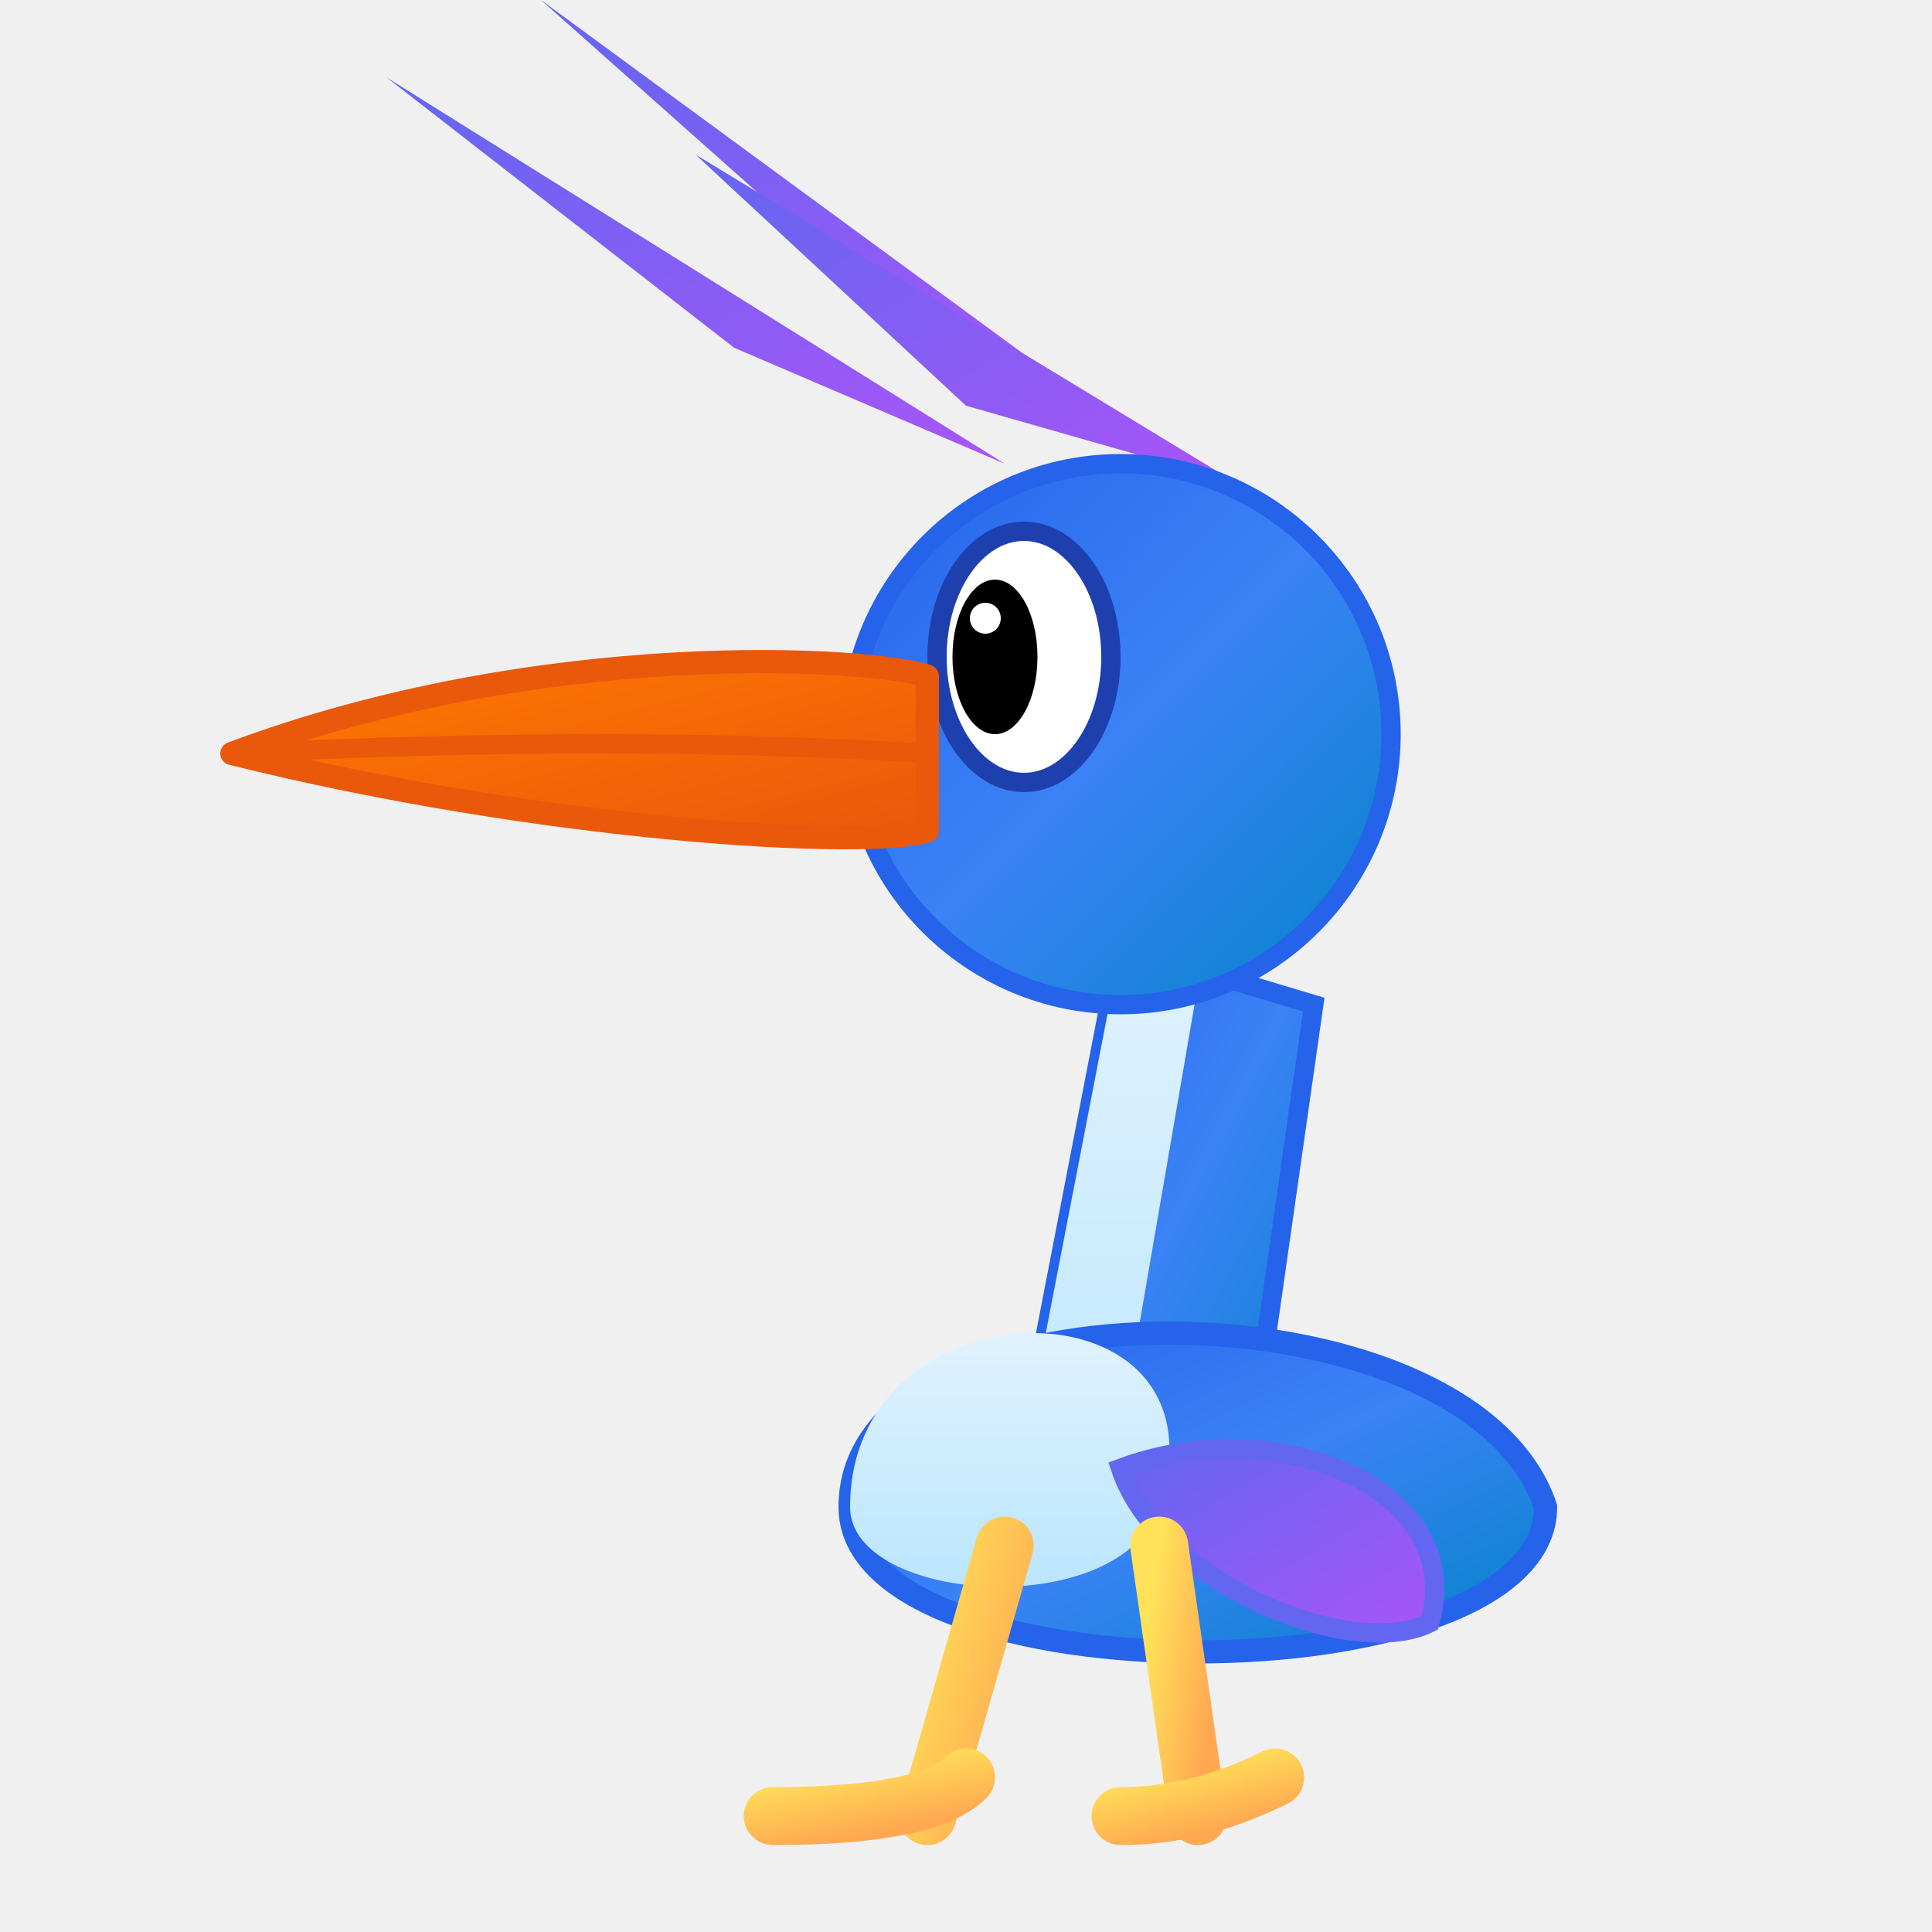
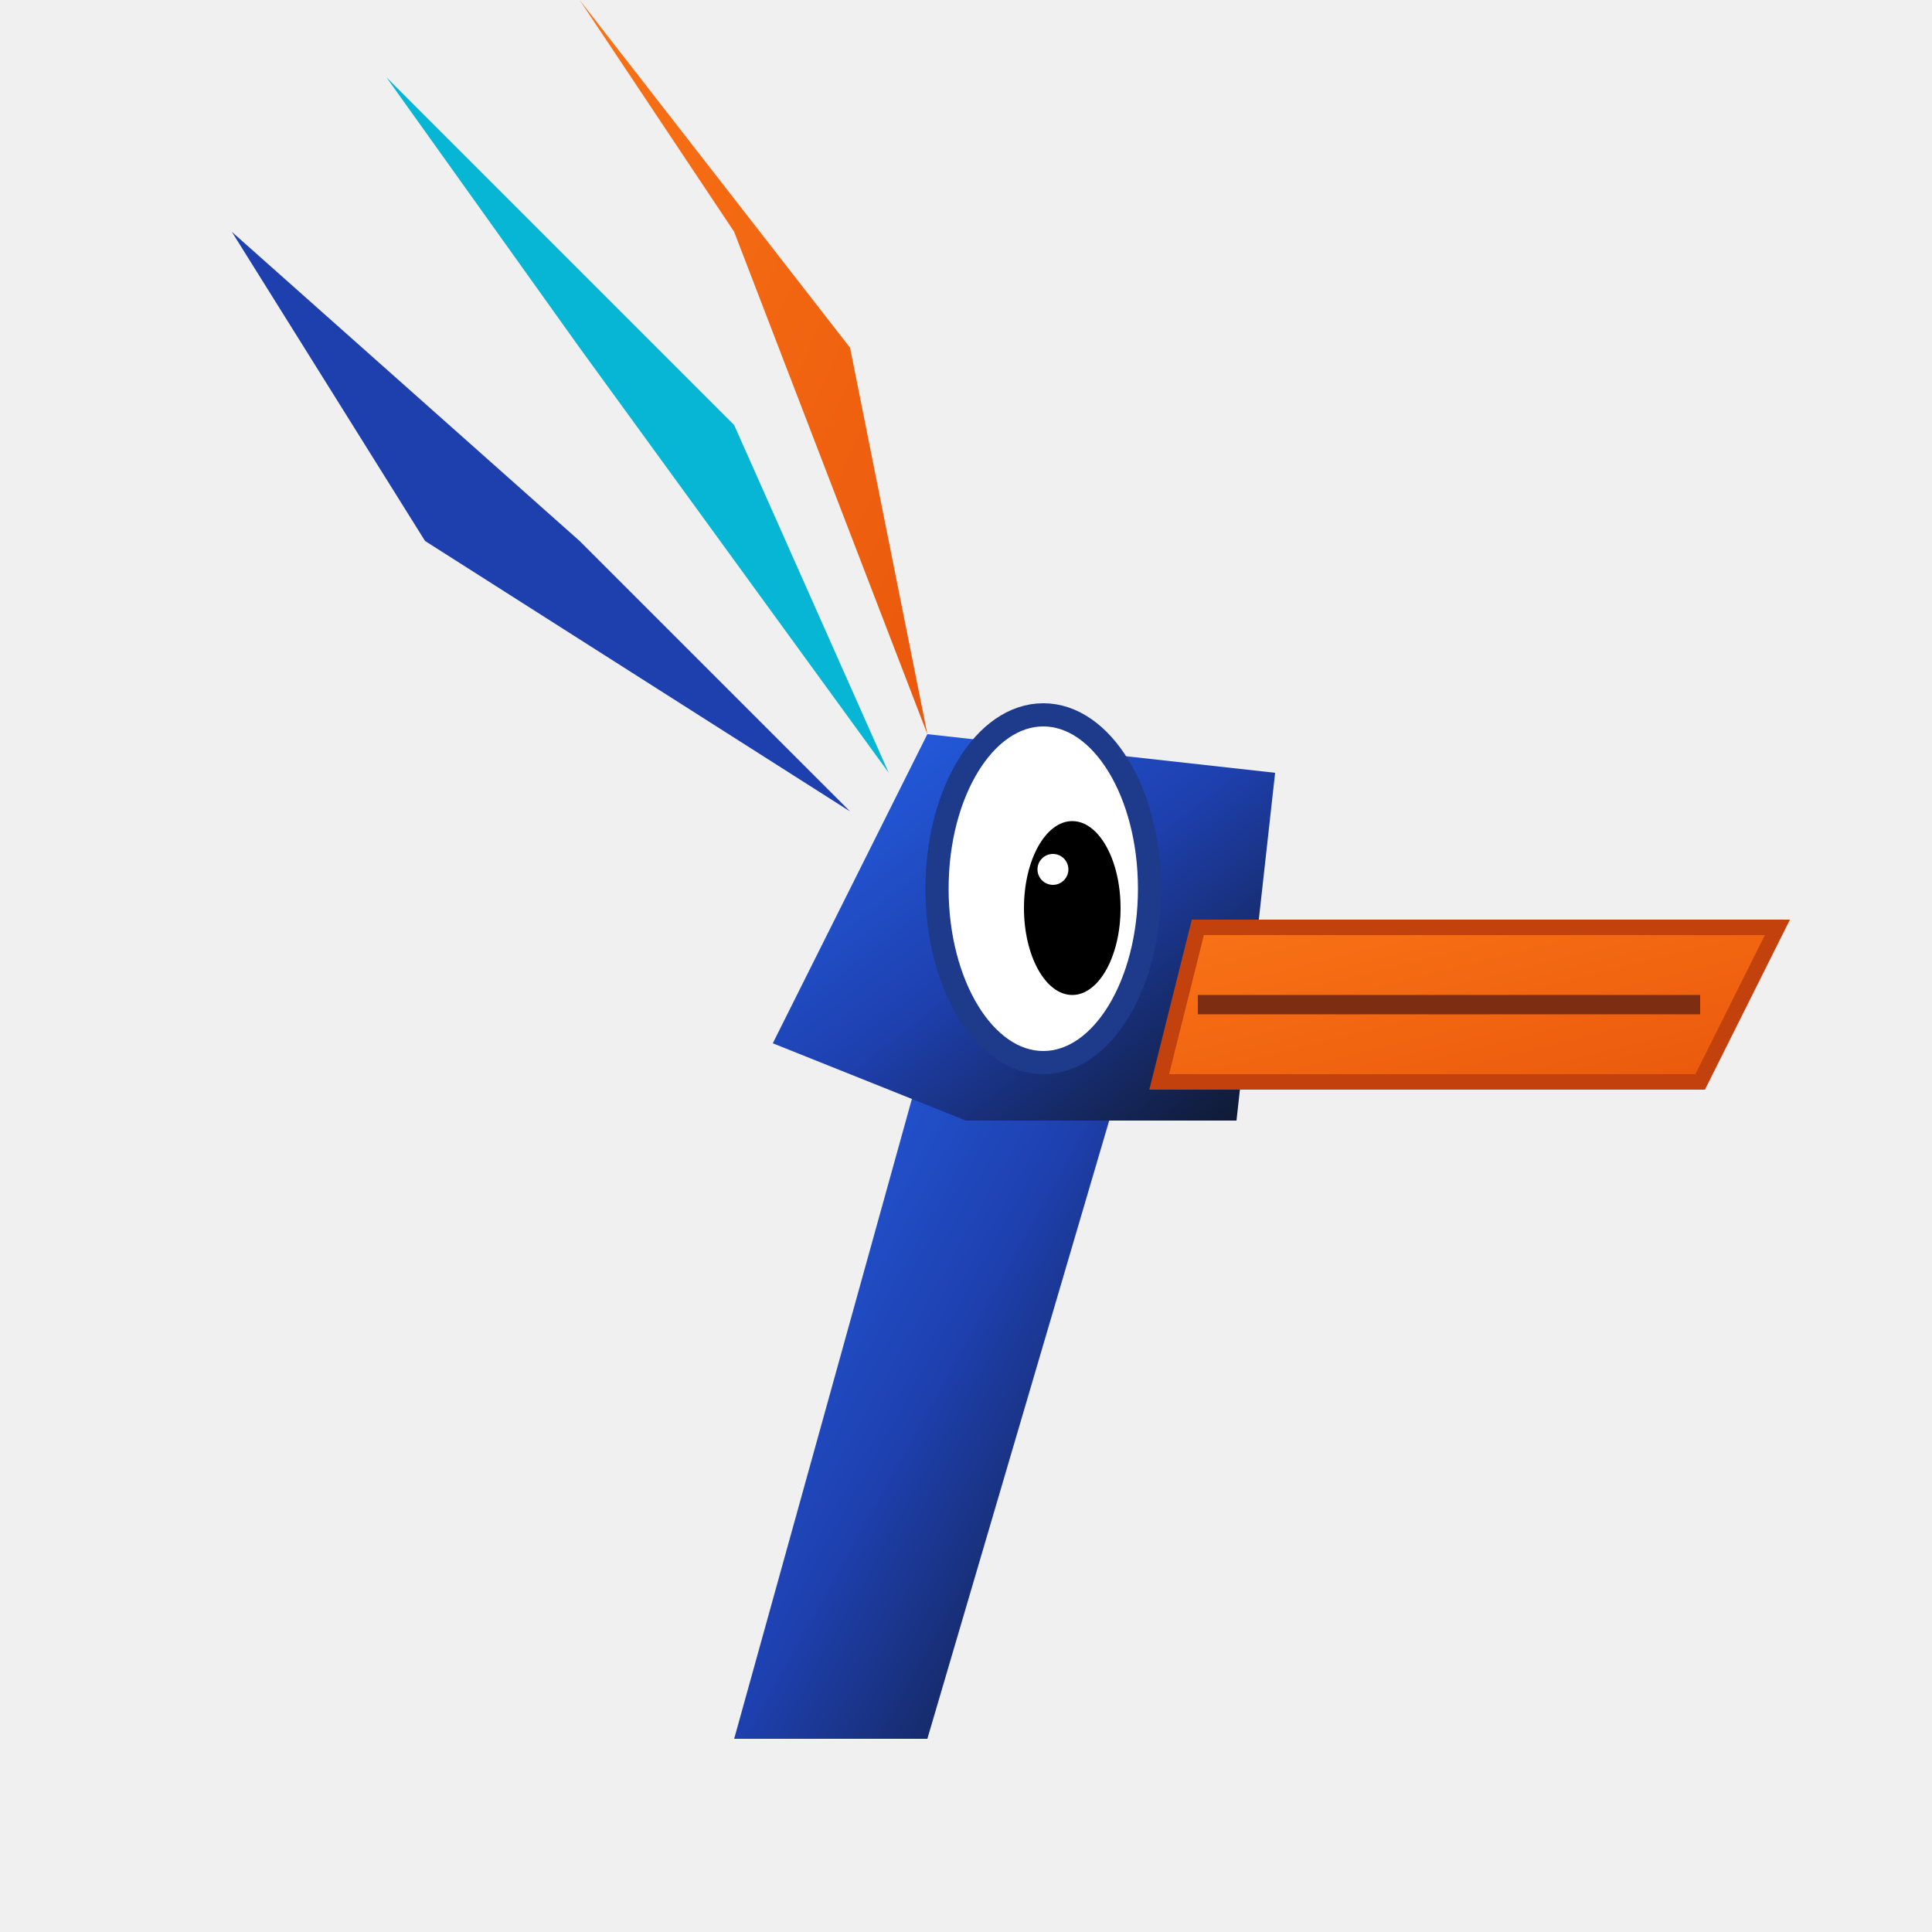
<svg xmlns="http://www.w3.org/2000/svg" viewBox="0 0 100 100" width="100%" height="100%">
  <defs>
    <linearGradient id="runnerBlue" x1="0%" y1="0%" x2="100%" y2="100%">
      <stop offset="0%" stop-color="#2563eb" />
-       <stop offset="50%" stop-color="#3b82f6" />
-       <stop offset="100%" stop-color="#0284c7" />
-     </linearGradient>
-     <linearGradient id="runnerCrest" x1="0%" y1="0%" x2="100%" y2="100%">
-       <stop offset="0%" stop-color="#6366f1" />
-       <stop offset="100%" stop-color="#a855f7" />
+       <stop offset="50%" stop-color="#1e40af" />
+       <stop offset="100%" stop-color="#0f172a" />
    </linearGradient>
    <linearGradient id="runnerOrange" x1="0%" y1="0%" x2="100%" y2="100%">
-       <stop offset="0%" stop-color="#ff7a00" />
+       <stop offset="0%" stop-color="#f97316" />
      <stop offset="100%" stop-color="#ea580c" />
    </linearGradient>
-     <linearGradient id="runnerYellow" x1="0%" y1="0%" x2="100%" y2="100%">
-       <stop offset="0%" stop-color="#ffe259" />
-       <stop offset="100%" stop-color="#ffa751" />
-     </linearGradient>
-     <linearGradient id="runnerLight" x1="0%" y1="0%" x2="0%" y2="100%">
-       <stop offset="0%" stop-color="#e0f2fe" />
-       <stop offset="100%" stop-color="#bae6fd" />
-     </linearGradient>
  </defs>
-   <path d="M 52,24 L 20,4 L 38,18 Z" fill="url(#runnerCrest)" />
-   <path d="M 58,22 L 28,0 L 46,16 Z" fill="url(#runnerCrest)" />
-   <path d="M 64,25 L 36,8 L 50,21 Z" fill="url(#runnerCrest)" />
-   <path d="M 58,49 L 52,80 L 64,80 L 68,52 Z" fill="url(#runnerBlue)" stroke="#2563eb" stroke-width="1" />
-   <path d="M 58,49 L 52,80 L 57,80 L 62,51 Z" fill="url(#runnerLight)" />
-   <circle cx="58" cy="38" r="14" fill="url(#runnerBlue)" stroke="#2563eb" stroke-width="1" />
-   <ellipse cx="53" cy="34" rx="4.5" ry="6.5" fill="#ffffff" stroke="#1e40af" stroke-width="1" />
-   <ellipse cx="51.5" cy="34" rx="2.2" ry="4" fill="#000000" />
-   <circle cx="51" cy="32" r="0.8" fill="#ffffff" />
-   <path d="M 12,39 C 28,33 45,34 48,35 L 48,43 C 45,44 28,43 12,39 Z" fill="url(#runnerOrange)" stroke="#ea580c" stroke-width="1.2" stroke-linejoin="round" />
-   <path d="M 12,39 Q 32,38 48,39" fill="none" stroke="#ea580c" stroke-width="1" />
-   <path d="M 44,78 C 44,66 76,66 80,78 C 80,88 44,88 44,78 Z" fill="url(#runnerBlue)" stroke="#2563eb" stroke-width="1.2" />
-   <path d="M 44,78 C 44,66 64,66 60,78 C 58,84 44,83 44,78 Z" fill="url(#runnerLight)" />
-   <path d="M 58,76 C 66,73 76,77 74,84 C 70,86 60,82 58,76 Z" fill="url(#runnerCrest)" stroke="#6366f1" stroke-width="1" />
-   <line x1="52" y1="80" x2="48" y2="94" stroke="url(#runnerYellow)" stroke-width="3" stroke-linecap="round" />
-   <line x1="60" y1="80" x2="62" y2="94" stroke="url(#runnerYellow)" stroke-width="3" stroke-linecap="round" />
-   <path d="M 40,94 Q 48,94 50,92" fill="none" stroke="url(#runnerYellow)" stroke-width="3" stroke-linecap="round" />
-   <path d="M 58,94 Q 62,94 66,92" fill="none" stroke="url(#runnerYellow)" stroke-width="3" stroke-linecap="round" />
+   <g id="favicon-runner">
+     <polygon points="38,90 48,54 58,56 48,90" fill="url(#runnerBlue)" />
+     <polygon points="44,42 22,28 12,12 30,28" fill="#1e40af" />
+     <polygon points="46,40 30,18 20,4 38,22" fill="#06b6d4" />
+     <polygon points="48,38 38,12 30,0 44,18" fill="url(#runnerOrange)" />
+     <polygon points="40,54 48,38 66,40 64,58 50,58" fill="url(#runnerBlue)" />
+     <ellipse cx="54" cy="46" rx="5.5" ry="9" fill="#ffffff" stroke="#1e3a8a" stroke-width="1.2" />
+     <ellipse cx="55.5" cy="47" rx="2.5" ry="4.5" fill="#000000" />
+     <circle cx="54.5" cy="45" r="0.8" fill="#ffffff" />
+     <polygon points="62,48 92,48 88,56 60,56" fill="url(#runnerOrange)" stroke="#c2410c" stroke-width="0.8" />
+     <line x1="62" y1="52" x2="88" y2="52" stroke="#7c2d12" stroke-width="1" />
+   </g>
</svg>
